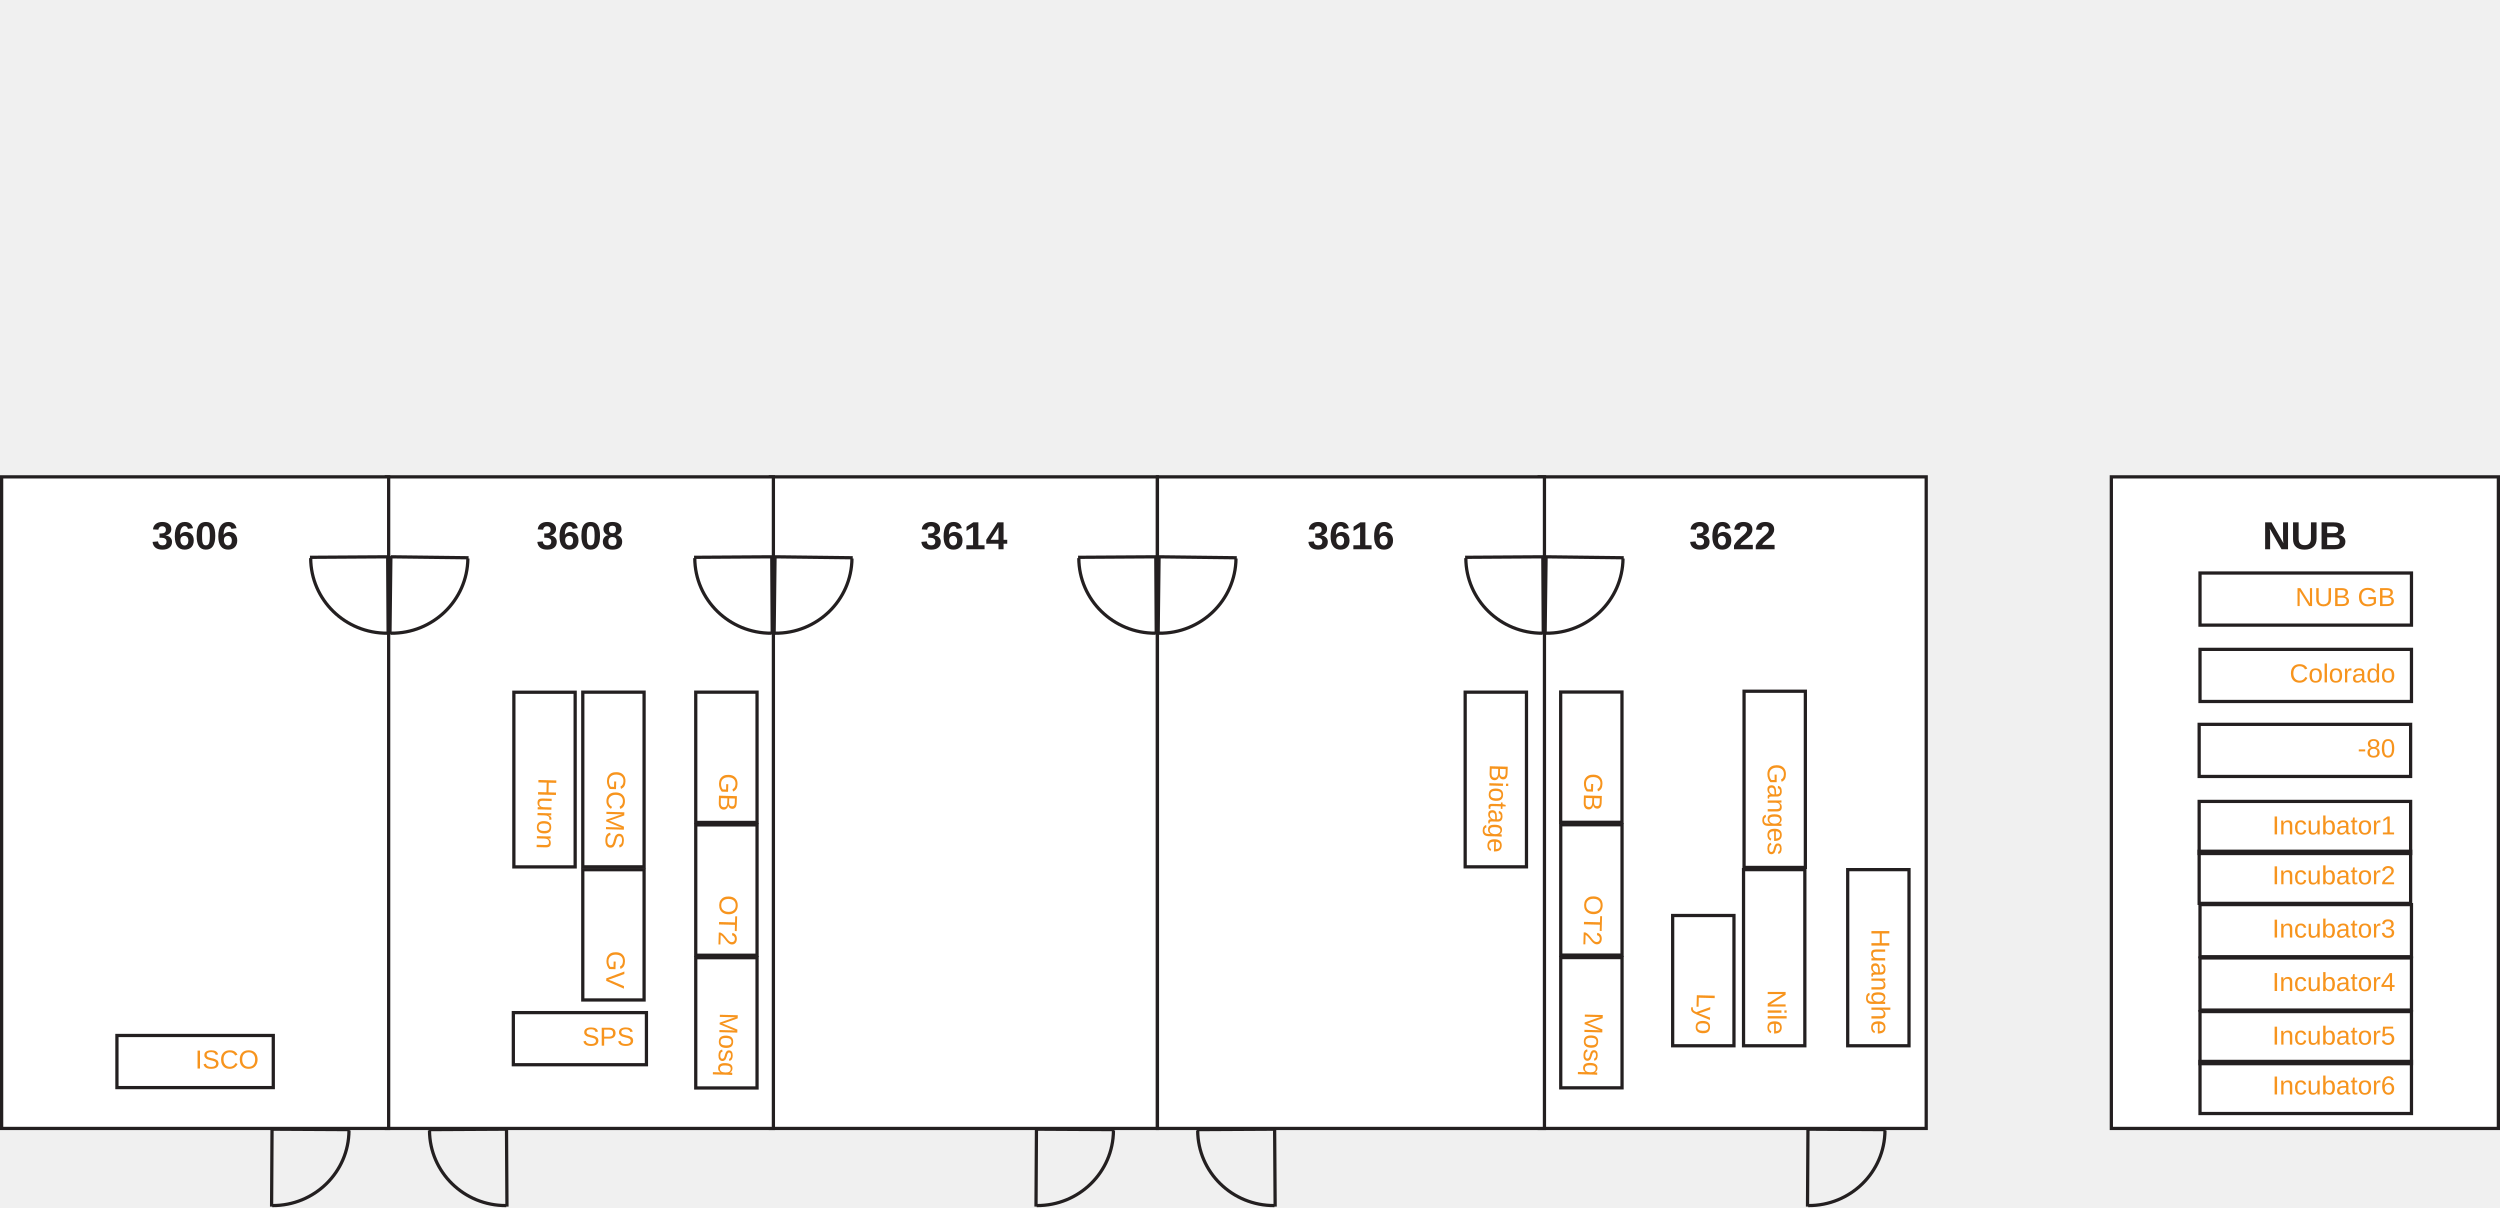
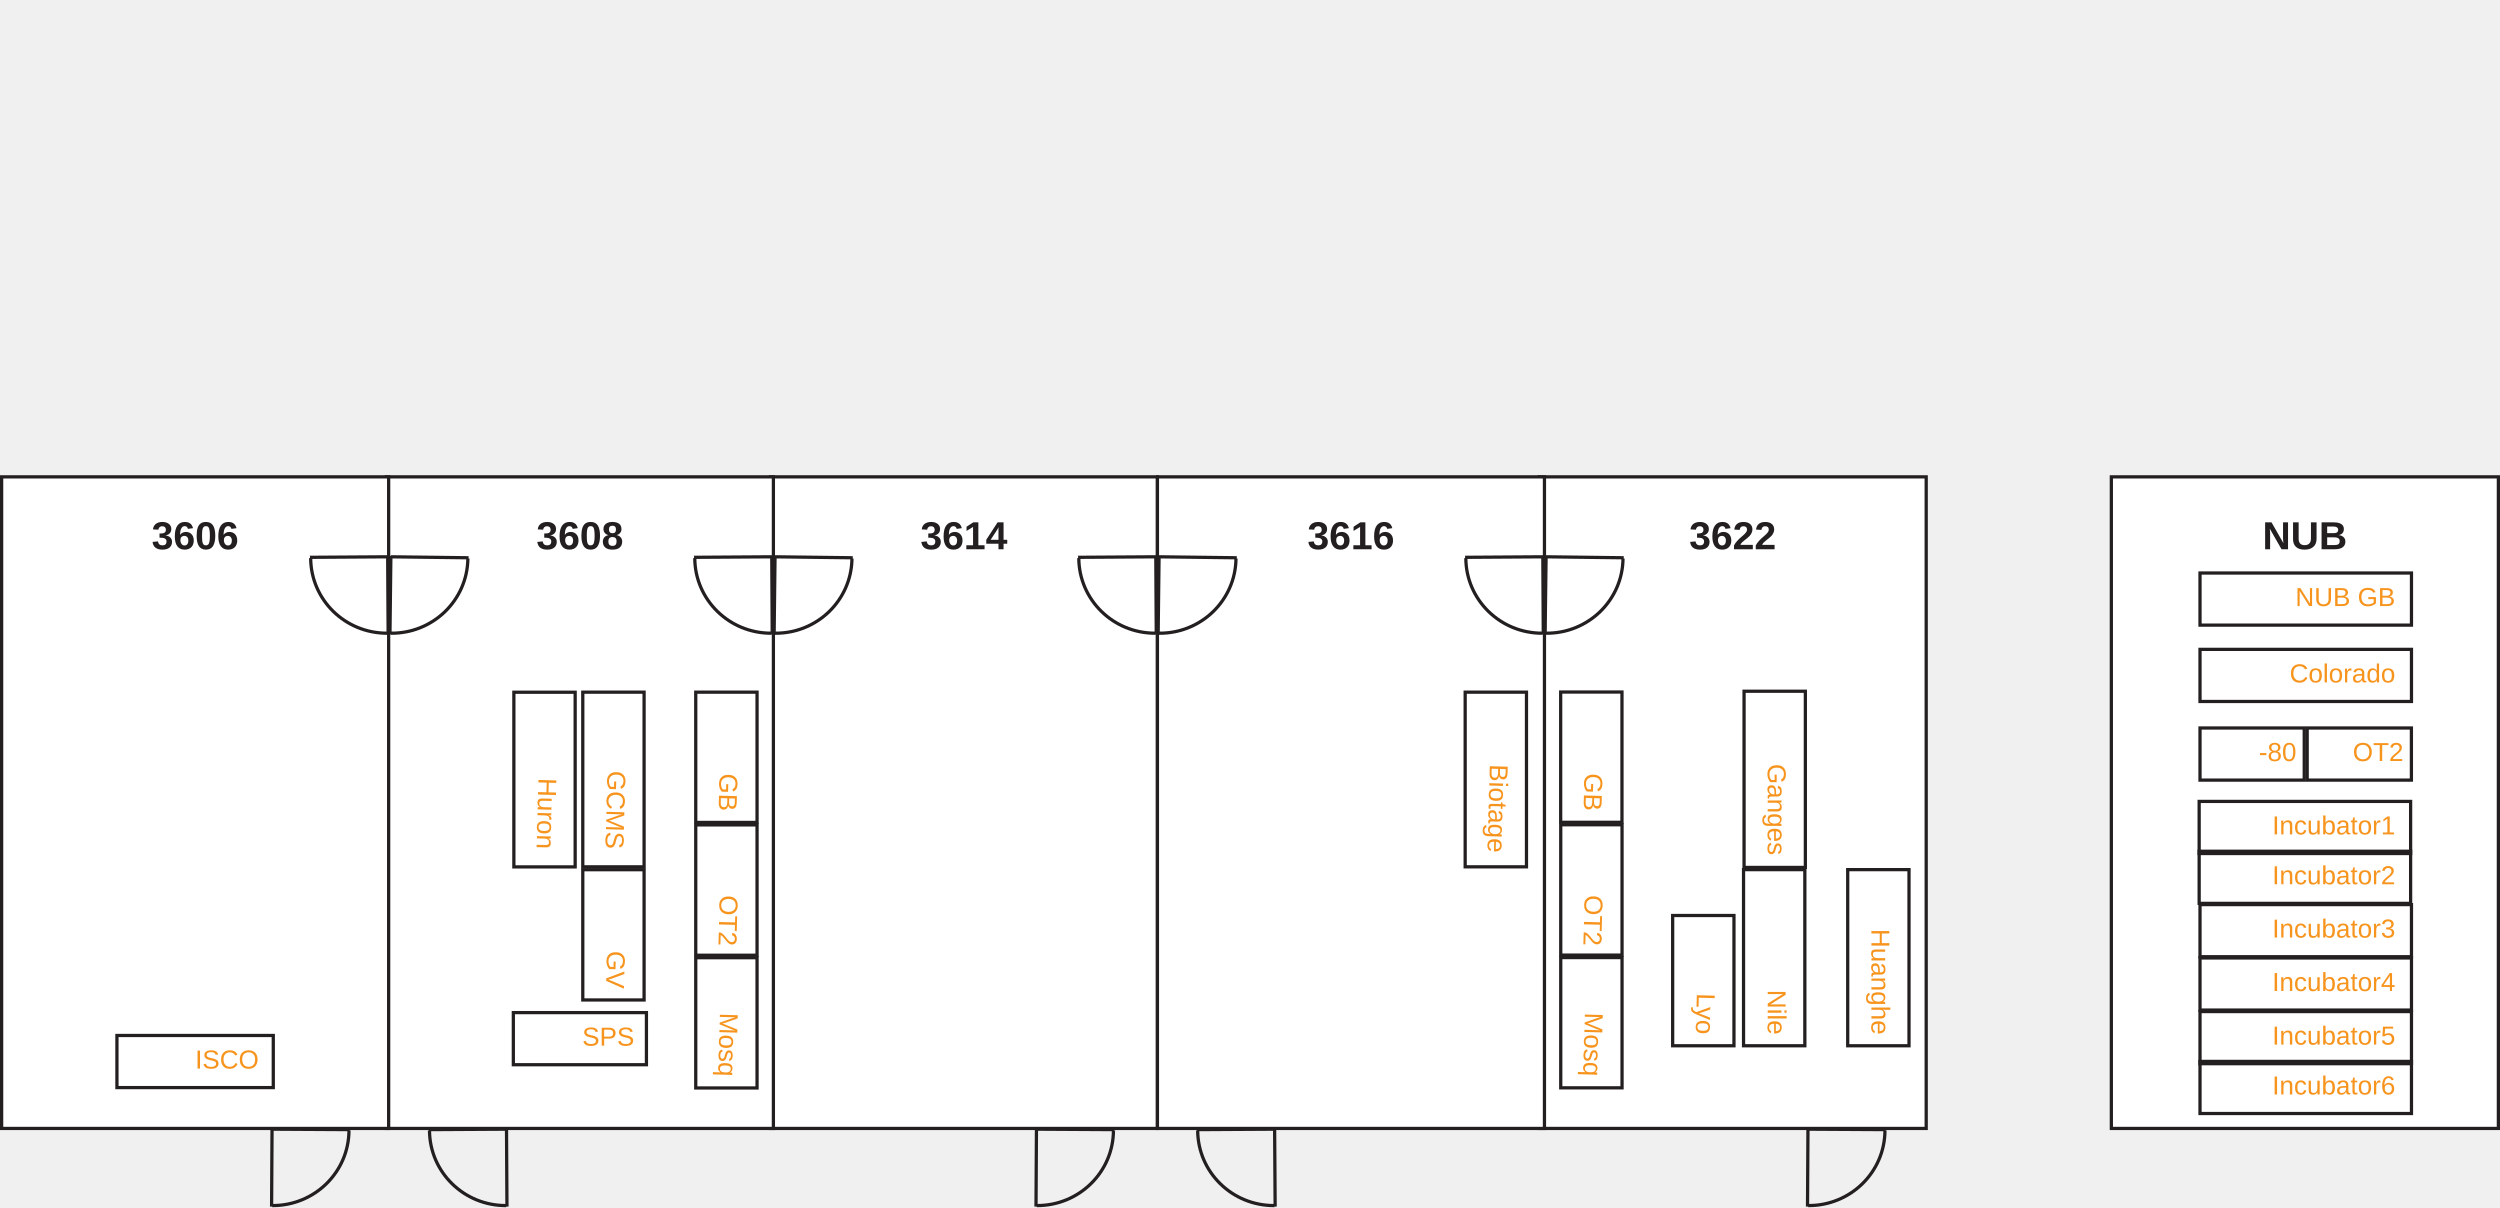
<svg xmlns="http://www.w3.org/2000/svg" id="Layer_1" viewBox="0 0 383.76 185.31">
  <defs>
    <style>.cls-1{fill:#231f20;font-family:Arial-BoldMT, Arial;font-size:6px;font-weight:700;}.cls-2{letter-spacing:-.04em;}.cls-3{fill:#fff;}.cls-3,.cls-4{stroke:#231f20;stroke-miterlimit:10;stroke-width:.5px;}.cls-5{fill:#f7941d;font-family:ArialMT, Arial;font-size:4px;}.cls-4{fill:none;}</style>
  </defs>
  <rect class="cls-3" x="118.26" y="73.2" width="59.41" height="100.02" />
  <text class="cls-1" transform="translate(141.29 84.31)">
    <tspan x="0" y="0">3614</tspan>
  </text>
  <rect class="cls-3" x="59.31" y="73.2" width="59.41" height="100.02" />
  <text class="cls-1" transform="translate(82.34 84.31)">
    <tspan x="0" y="0">3608</tspan>
  </text>
  <rect class="cls-3" x=".25" y="73.2" width="59.41" height="100.02" />
  <text class="cls-1" transform="translate(23.28 84.31)">
    <tspan x="0" y="0">3606</tspan>
  </text>
  <rect class="cls-3" x="236.27" y="73.2" width="59.41" height="100.02" />
  <text class="cls-1" transform="translate(259.3 84.31)">
    <tspan x="0" y="0">3622</tspan>
  </text>
  <rect class="cls-3" x="177.67" y="73.2" width="59.41" height="100.02" />
  <text class="cls-1" transform="translate(200.7 84.31)">
    <tspan x="0" y="0">3616</tspan>
  </text>
  <rect class="cls-3" x="324.1" y="73.2" width="59.41" height="100.02" />
  <text class="cls-1" transform="translate(347.3 84.31)">
    <tspan x="0" y="0">NUB</tspan>
  </text>
  <line class="cls-4" x1="183.74" y1="173.4" x2="195.69" y2="173.33" />
  <line class="cls-4" x1="195.66" y1="173.22" x2="195.74" y2="185.22" />
  <path class="cls-4" d="M195.63,185.06c-6.48.04-11.75-5.12-11.78-11.53" />
  <line class="cls-4" x1="171.03" y1="173.4" x2="159.08" y2="173.33" />
  <line class="cls-4" x1="159.1" y1="173.22" x2="159.03" y2="185.22" />
  <path class="cls-4" d="M159.14,185.06c6.48.04,11.75-5.12,11.78-11.53" />
  <line class="cls-4" x1="65.82" y1="173.4" x2="77.78" y2="173.33" />
  <line class="cls-4" x1="77.75" y1="173.22" x2="77.82" y2="185.22" />
  <path class="cls-4" d="M77.71,185.06c-6.48.04-11.75-5.12-11.78-11.53" />
  <line class="cls-4" x1="53.69" y1="173.4" x2="41.73" y2="173.33" />
  <line class="cls-4" x1="41.76" y1="173.22" x2="41.69" y2="185.22" />
  <path class="cls-4" d="M41.79,185.06c6.48.04,11.75-5.12,11.78-11.53" />
  <line class="cls-4" x1="289.46" y1="173.4" x2="277.51" y2="173.33" />
  <line class="cls-4" x1="277.53" y1="173.22" x2="277.46" y2="185.22" />
  <path class="cls-4" d="M277.57,185.06c6.48.04,11.75-5.12,11.78-11.53" />
  <line class="cls-4" x1="71.93" y1="85.62" x2="59.98" y2="85.47" />
  <line class="cls-4" x1="60" y1="85.36" x2="59.86" y2="97.36" />
  <path class="cls-4" d="M59.97,97.2c6.47.08,11.78-5.05,11.85-11.46" />
  <line class="cls-4" x1="47.58" y1="85.55" x2="59.53" y2="85.47" />
  <line class="cls-4" x1="59.51" y1="85.36" x2="59.58" y2="97.36" />
  <path class="cls-4" d="M59.47,97.2c-6.48.04-11.75-5.12-11.78-11.53" />
  <line class="cls-4" x1="130.9" y1="85.62" x2="118.94" y2="85.47" />
  <line class="cls-4" x1="118.97" y1="85.36" x2="118.83" y2="97.36" />
  <path class="cls-4" d="M118.93,97.2c6.47.08,11.78-5.05,11.85-11.46" />
  <line class="cls-4" x1="106.54" y1="85.55" x2="118.5" y2="85.47" />
  <line class="cls-4" x1="118.47" y1="85.36" x2="118.54" y2="97.36" />
  <path class="cls-4" d="M118.43,97.2c-6.48.04-11.75-5.12-11.78-11.53" />
  <line class="cls-4" x1="189.85" y1="85.62" x2="177.89" y2="85.47" />
  <line class="cls-4" x1="177.92" y1="85.36" x2="177.78" y2="97.36" />
  <path class="cls-4" d="M177.88,97.2c6.47.08,11.78-5.05,11.85-11.46" />
  <line class="cls-4" x1="165.49" y1="85.55" x2="177.45" y2="85.47" />
  <line class="cls-4" x1="177.42" y1="85.36" x2="177.49" y2="97.36" />
  <path class="cls-4" d="M177.38,97.2c-6.48.04-11.75-5.12-11.78-11.53" />
  <line class="cls-4" x1="249.25" y1="85.62" x2="237.3" y2="85.47" />
  <line class="cls-4" x1="237.33" y1="85.36" x2="237.18" y2="97.36" />
  <path class="cls-4" d="M237.29,97.2c6.47.08,11.78-5.05,11.85-11.46" />
  <line class="cls-4" x1="224.9" y1="85.55" x2="236.86" y2="85.47" />
  <line class="cls-4" x1="236.83" y1="85.36" x2="236.9" y2="97.36" />
  <path class="cls-4" d="M236.79,97.2c-6.48.04-11.75-5.12-11.78-11.53" />
  <rect class="cls-4" x="70.18" y="114.95" width="26.81" height="9.41" transform="translate(203.24 36.08) rotate(90)" />
  <text class="cls-5" transform="translate(82.66 119.4) rotate(91.54)">
    <tspan x="0" y="0">Huron</tspan>
  </text>
  <rect class="cls-4" x="17.95" y="158.95" width="24" height="8" />
  <text class="cls-5" transform="translate(29.95 164.02)">
    <tspan x="0" y="0">ISCO</tspan>
  </text>
  <rect class="cls-4" x="80.76" y="114.95" width="26.81" height="9.41" transform="translate(213.82 25.49) rotate(90)" />
  <text class="cls-5" transform="translate(93.26 118.29) rotate(91.54)">
    <tspan x="0" y="0">GCMS</tspan>
  </text>
  <rect class="cls-4" x="78.8" y="155.44" width="20.43" height="8" />
  <text class="cls-5" transform="translate(89.37 160.51)">
    <tspan x="0" y="0">SPS</tspan>
  </text>
  <text class="cls-5" transform="translate(271.35 117.26) rotate(90)">
    <tspan x="0" y="0">Ganges</tspan>
  </text>
  <text class="cls-5" transform="translate(271.35 151.94) rotate(90)">
    <tspan x="0" y="0">Nile</tspan>
  </text>
  <text class="cls-5" transform="translate(287.27 142.59) rotate(90)">
    <tspan x="0" y="0">Huanghe</tspan>
  </text>
  <text class="cls-5" transform="translate(351.46 104.75)">
    <tspan x="0" y="0">Colorado</tspan>
  </text>
  <rect class="cls-4" x="258.9" y="114.93" width="27.04" height="9.41" transform="translate(392.06 -152.79) rotate(90)" />
  <rect class="cls-4" x="337.71" y="87.96" width="32.46" height="8" />
  <text class="cls-5" transform="translate(352.35 93.03)">
    <tspan x="0" y="0">NUB GB</tspan>
  </text>
  <text class="cls-5" transform="translate(110.46 118.7) rotate(91.54)">
    <tspan x="0" y="0">GB</tspan>
  </text>
  <rect class="cls-4" x="101.5" y="111.55" width="20" height="9.41" transform="translate(227.76 4.75) rotate(90)" />
  <text class="cls-5" transform="translate(110.49 137.39) rotate(91.54)">
    <tspan x="0" y="0">OT2</tspan>
  </text>
  <rect class="cls-4" x="101.5" y="131.93" width="20" height="9.41" transform="translate(248.14 25.13) rotate(90)" />
  <rect class="cls-4" x="101.5" y="152.31" width="20" height="9.41" transform="translate(268.52 45.51) rotate(90)" />
  <text class="cls-5" transform="translate(110.51 155.44) rotate(91.54)">
    <tspan x="0" y="0">Mosq</tspan>
  </text>
  <text class="cls-5" transform="translate(243.23 118.67) rotate(91.54)">
    <tspan x="0" y="0">GB</tspan>
  </text>
  <rect class="cls-4" x="234.28" y="111.53" width="20" height="9.41" transform="translate(360.51 -128.05) rotate(90)" />
  <text class="cls-5" transform="translate(243.26 137.37) rotate(91.54)">
    <tspan x="0" y="0">OT2</tspan>
  </text>
  <rect class="cls-4" x="234.28" y="131.9" width="20" height="9.41" transform="translate(380.89 -107.67) rotate(90)" />
  <rect class="cls-4" x="234.28" y="152.28" width="20" height="9.41" transform="translate(401.27 -87.29) rotate(90)" />
  <text class="cls-5" transform="translate(243.29 155.41) rotate(91.54)">
    <tspan x="0" y="0">Mosq</tspan>
  </text>
  <rect class="cls-4" x="258.82" y="142.31" width="27.04" height="9.41" transform="translate(419.36 -125.33) rotate(90)" />
  <rect class="cls-4" x="274.81" y="142.31" width="27.04" height="9.41" transform="translate(435.35 -141.32) rotate(90)" />
  <text class="cls-5" transform="translate(93.18 145.93) rotate(91.54)">
    <tspan x="0" y="0">GV</tspan>
  </text>
  <rect class="cls-4" x="84.17" y="138.79" width="20" height="9.41" transform="translate(237.66 49.33) rotate(90)" />
  <rect class="cls-4" x="216.2" y="114.95" width="26.81" height="9.41" transform="translate(349.27 -109.95) rotate(90)" />
  <text class="cls-5" transform="translate(228.7 117.29) rotate(91.54)">
    <tspan x="0" y="0">Biotage</tspan>
  </text>
  <rect class="cls-4" x="251.46" y="145.83" width="20" height="9.41" transform="translate(412 -110.93) rotate(90)" />
  <text class="cls-5" transform="translate(260.48 152.44) rotate(91.54)">
    <tspan class="cls-2" x="0" y="0">L</tspan>
    <tspan x="2.08" y="0">yo</tspan>
  </text>
  <rect class="cls-4" x="337.71" y="99.68" width="32.46" height="8" />
  <rect class="cls-4" x="337.58" y="123.02" width="32.46" height="8" />
  <rect class="cls-4" x="337.58" y="130.67" width="32.46" height="8" />
  <rect class="cls-4" x="337.71" y="138.86" width="32.46" height="8" />
  <rect class="cls-4" x="337.71" y="147.05" width="32.46" height="8" />
  <rect class="cls-4" x="337.71" y="155.28" width="32.46" height="8" />
  <rect class="cls-4" x="337.71" y="162.93" width="32.46" height="8" />
  <text class="cls-5" transform="translate(348.79 128.08)">
    <tspan x="0" y="0">Incubator1</tspan>
  </text>
-   <rect class="cls-4" x="337.58" y="111.19" width="32.46" height="8" />
-   <text class="cls-5" transform="translate(361.91 116.25)">
+   <rect class="cls-4" x="337.71" y="111.75" width="16" height="8" />
+   <text class="cls-5" transform="translate(346.74 116.82)">
    <tspan x="0" y="0">-80</tspan>
  </text>
  <text class="cls-5" transform="translate(348.79 135.74)">
    <tspan x="0" y="0">Incubator2</tspan>
  </text>
  <text class="cls-5" transform="translate(348.79 143.92)">
    <tspan x="0" y="0">Incubator3</tspan>
  </text>
  <text class="cls-5" transform="translate(348.79 152.12)">
    <tspan x="0" y="0">Incubator4</tspan>
  </text>
  <text class="cls-5" transform="translate(348.79 160.35)">
    <tspan x="0" y="0">Incubator5</tspan>
  </text>
  <text class="cls-5" transform="translate(348.79 168)">
    <tspan x="0" y="0">Incubator6</tspan>
  </text>
+   <rect class="cls-4" x="354.16" y="111.75" width="16" height="8" />
+   <text class="cls-5" transform="translate(361.16 116.82)">
+     <tspan x="0" y="0">OT2</tspan>
+   </text>
</svg>
